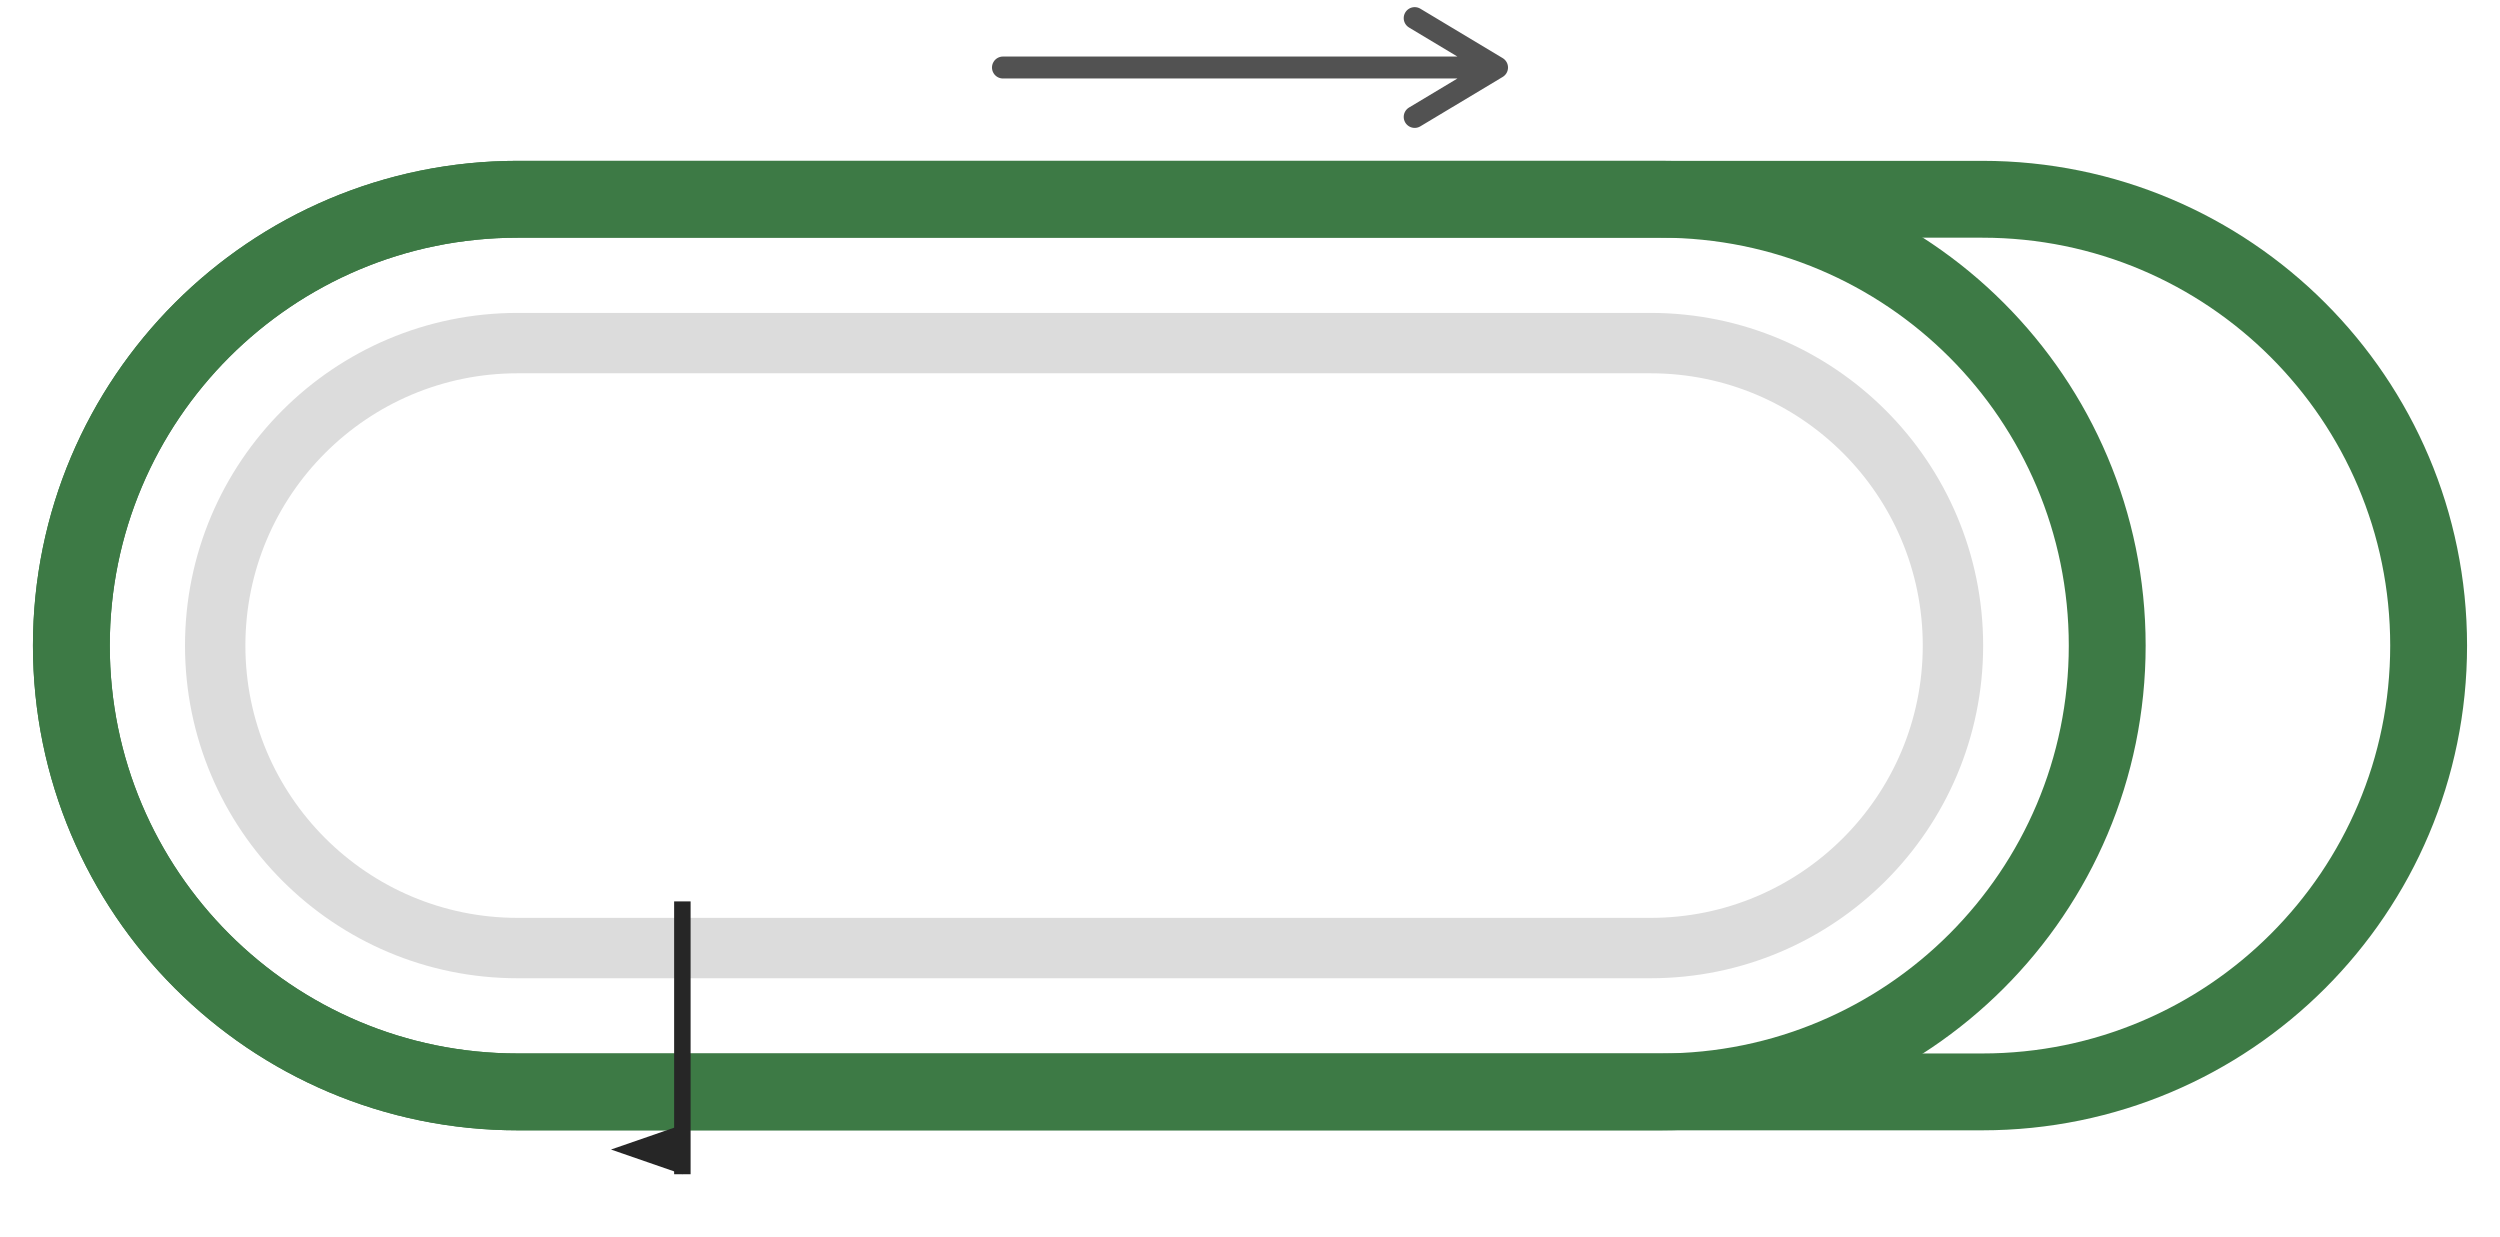
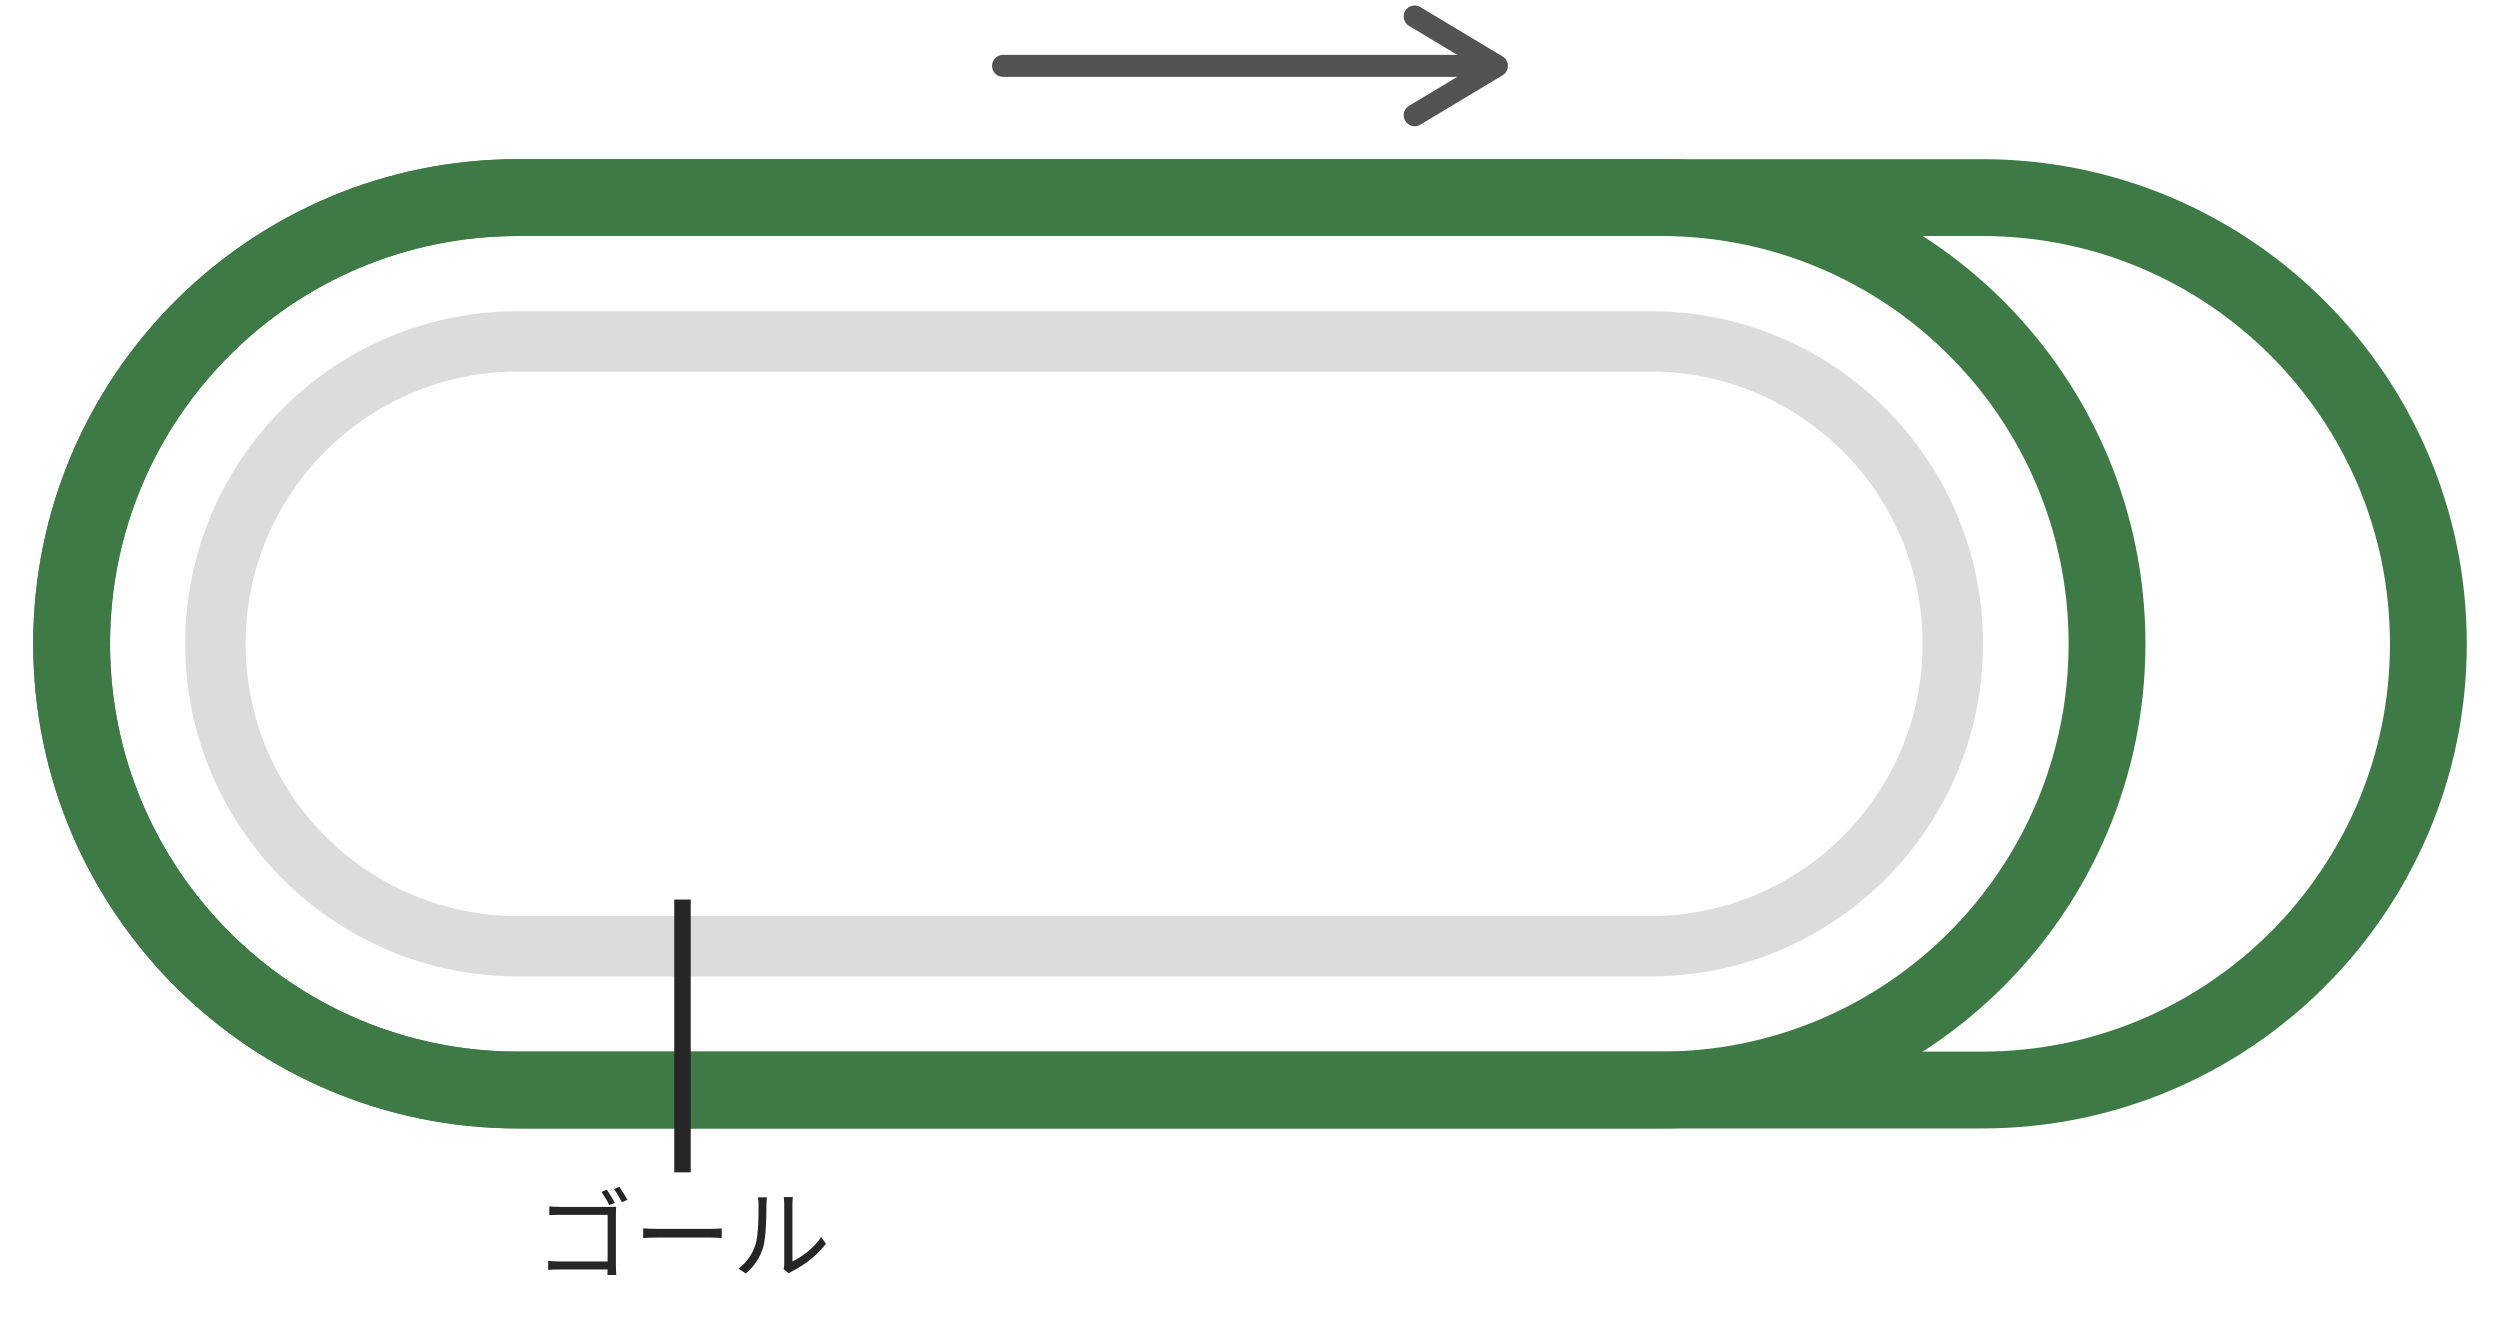
- <svg xmlns="http://www.w3.org/2000/svg" width="273" height="135" viewBox="-248.6 -234.6 910.8 449.2">
+ <svg xmlns="http://www.w3.org/2000/svg" width="273" height="146" viewBox="-248.6 -234.6 910.8 487.2">
  <g transform="scale(-1 1)">
    <path d="M-352.7 110.2L60 110.2A110.2 110.2 0 0 0 60 -110.2L-352.7 -110.2A110.2 110.2 0 0 0 -352.7 110.2Z" fill="none" stroke="#dcdcdc" stroke-width="22" />
    <path d="M-473.6 162.6L60 162.6A162.6 162.6 0 0 0 60 -162.6L-473.6 -162.6A162.6 162.6 0 0 0 -473.6 162.6Z" fill="none" stroke="#3d7a45" stroke-width="28" />
    <path d="M-356.5 162.6L60 162.6A162.6 162.6 0 0 0 60 -162.6L-356.5 -162.6A162.6 162.6 0 0 0 -356.5 162.6Z" fill="none" stroke="#3d7a45" stroke-width="28" />
    <path d="M-116.8 -210.6H-296.8M-266.8 -228.6L-296.8 -210.6L-266.8 -192.6" fill="none" stroke="#525252" stroke-width="8" stroke-linecap="round" stroke-linejoin="round" />
    <path d="M0 93.2V192.6" stroke="#262626" stroke-width="6" />
-     <path d="M0 192.6l26 -9l-26 -9Z" fill="#262626" />
  </g>
+   <text x="0" y="228.6" font-size="36" text-anchor="middle" fill="#262626" font-family="sans-serif">ゴール</text>
</svg>
